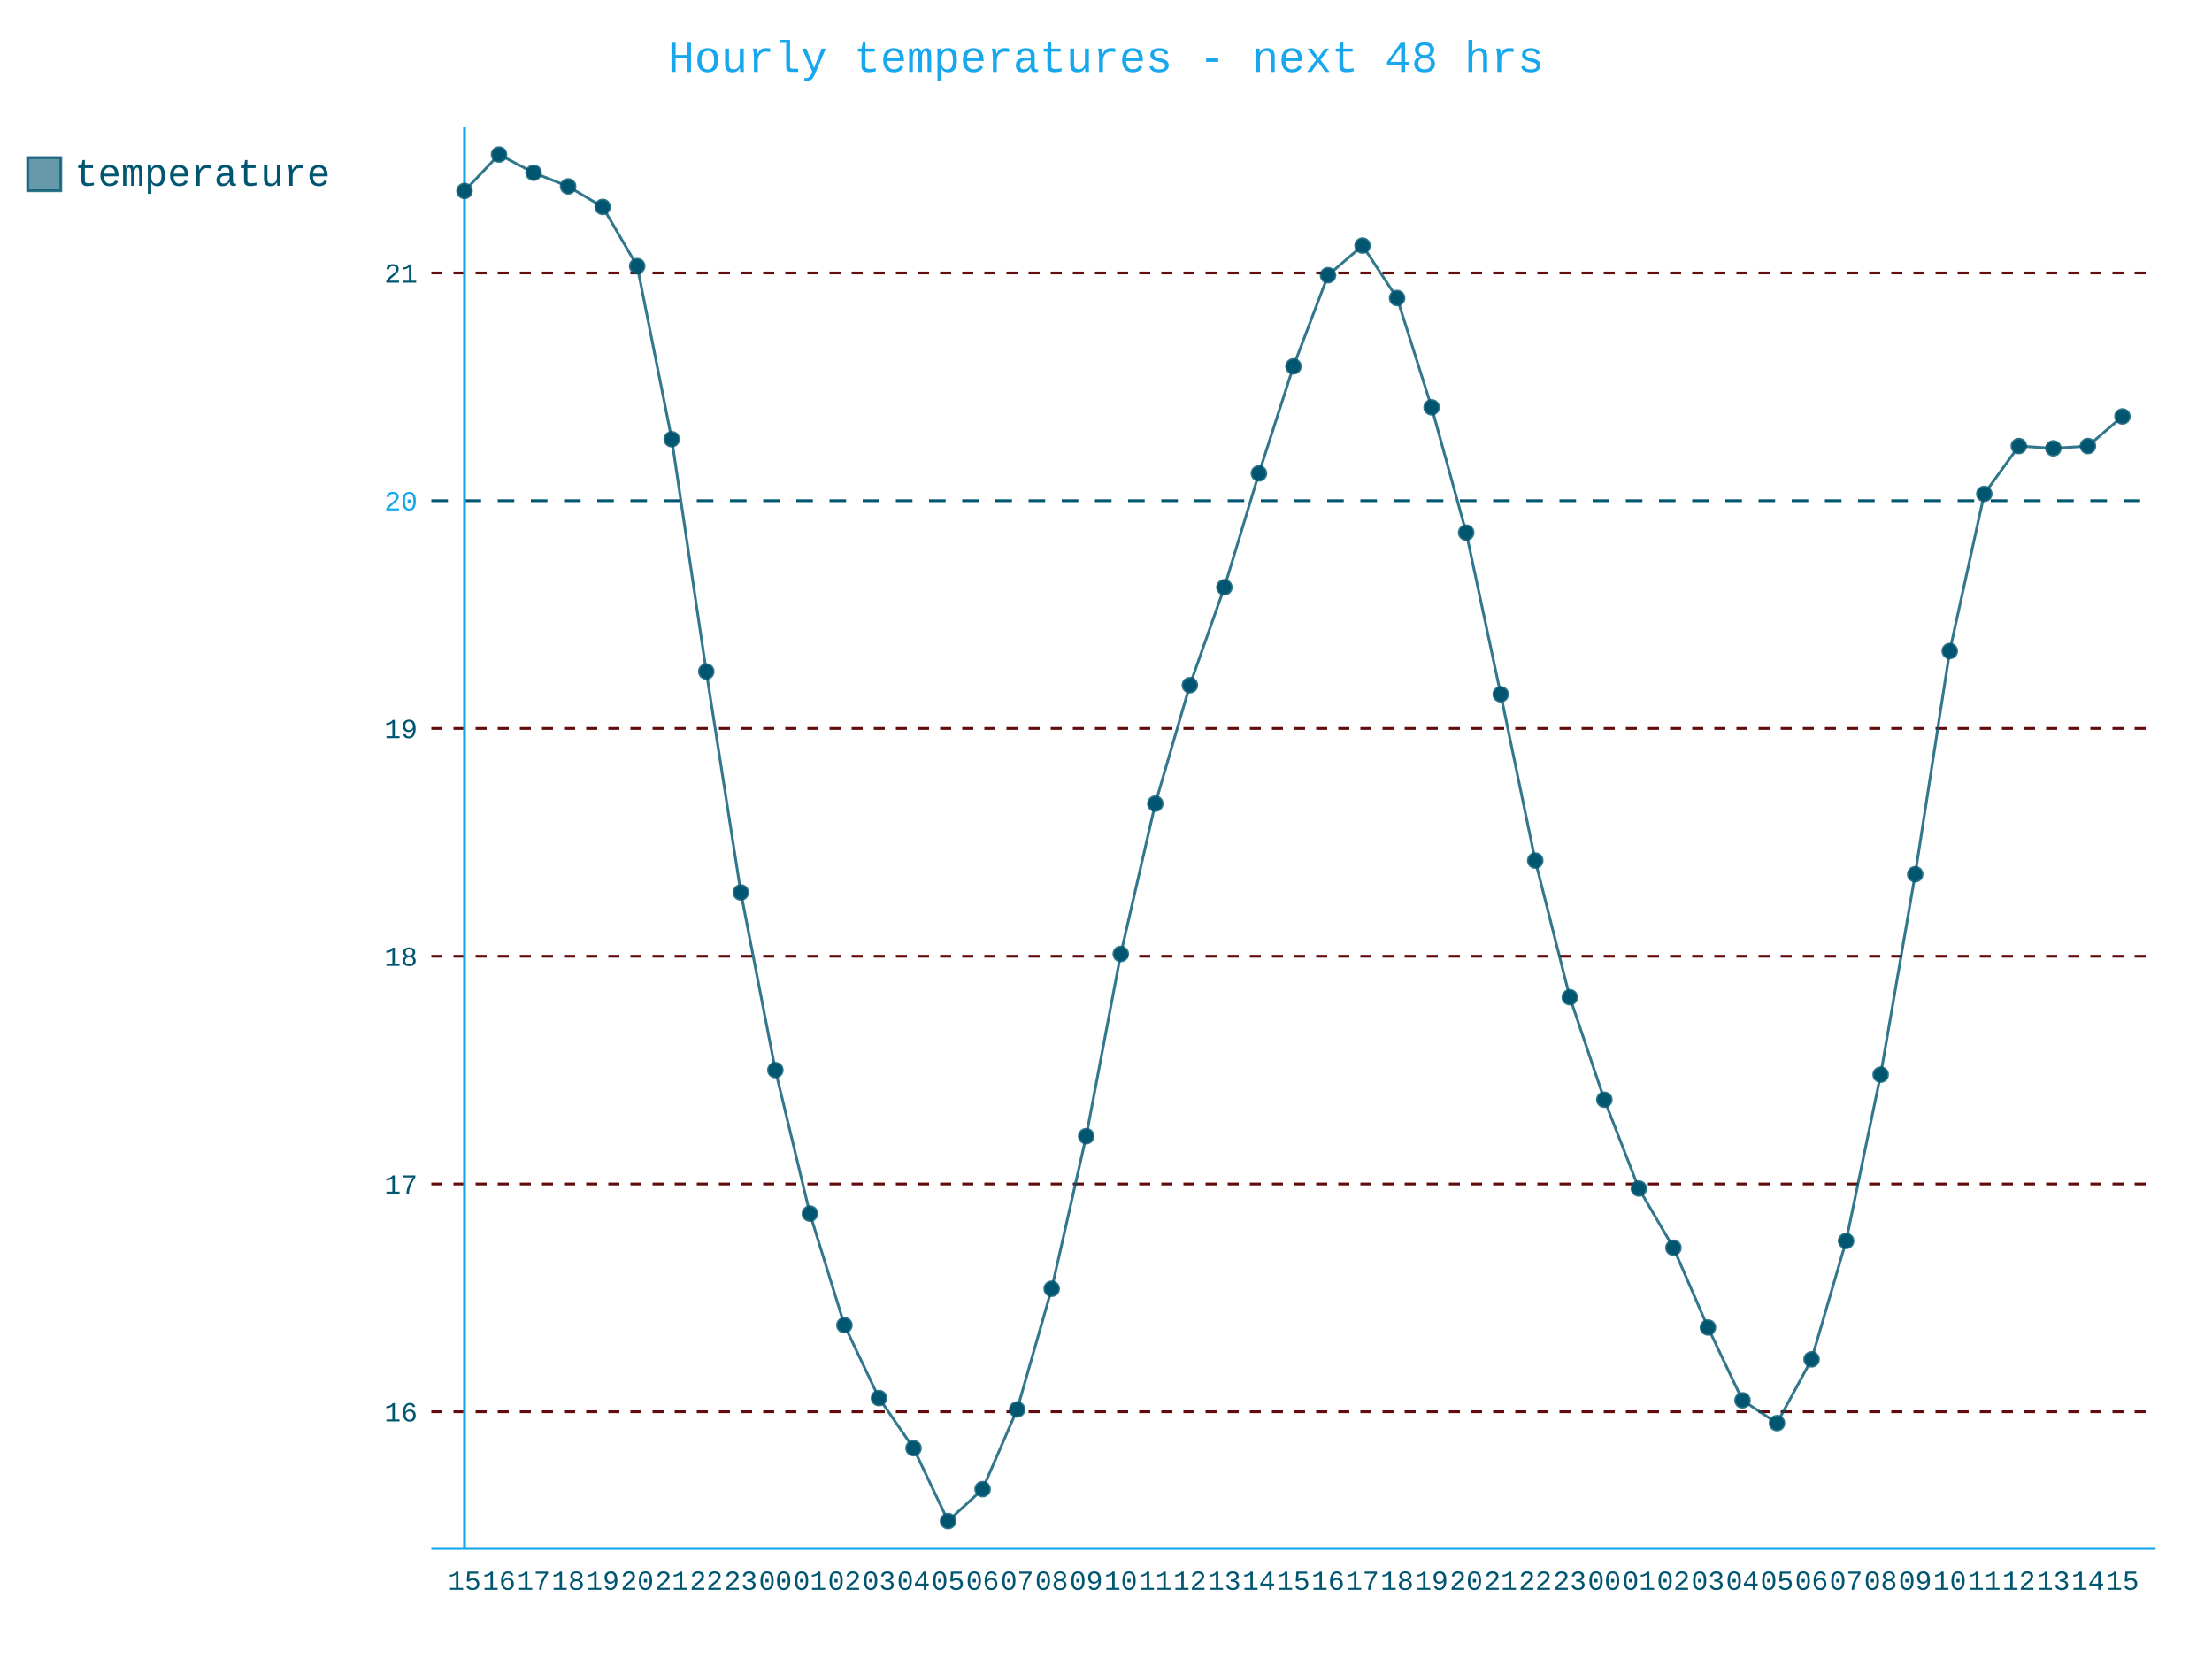
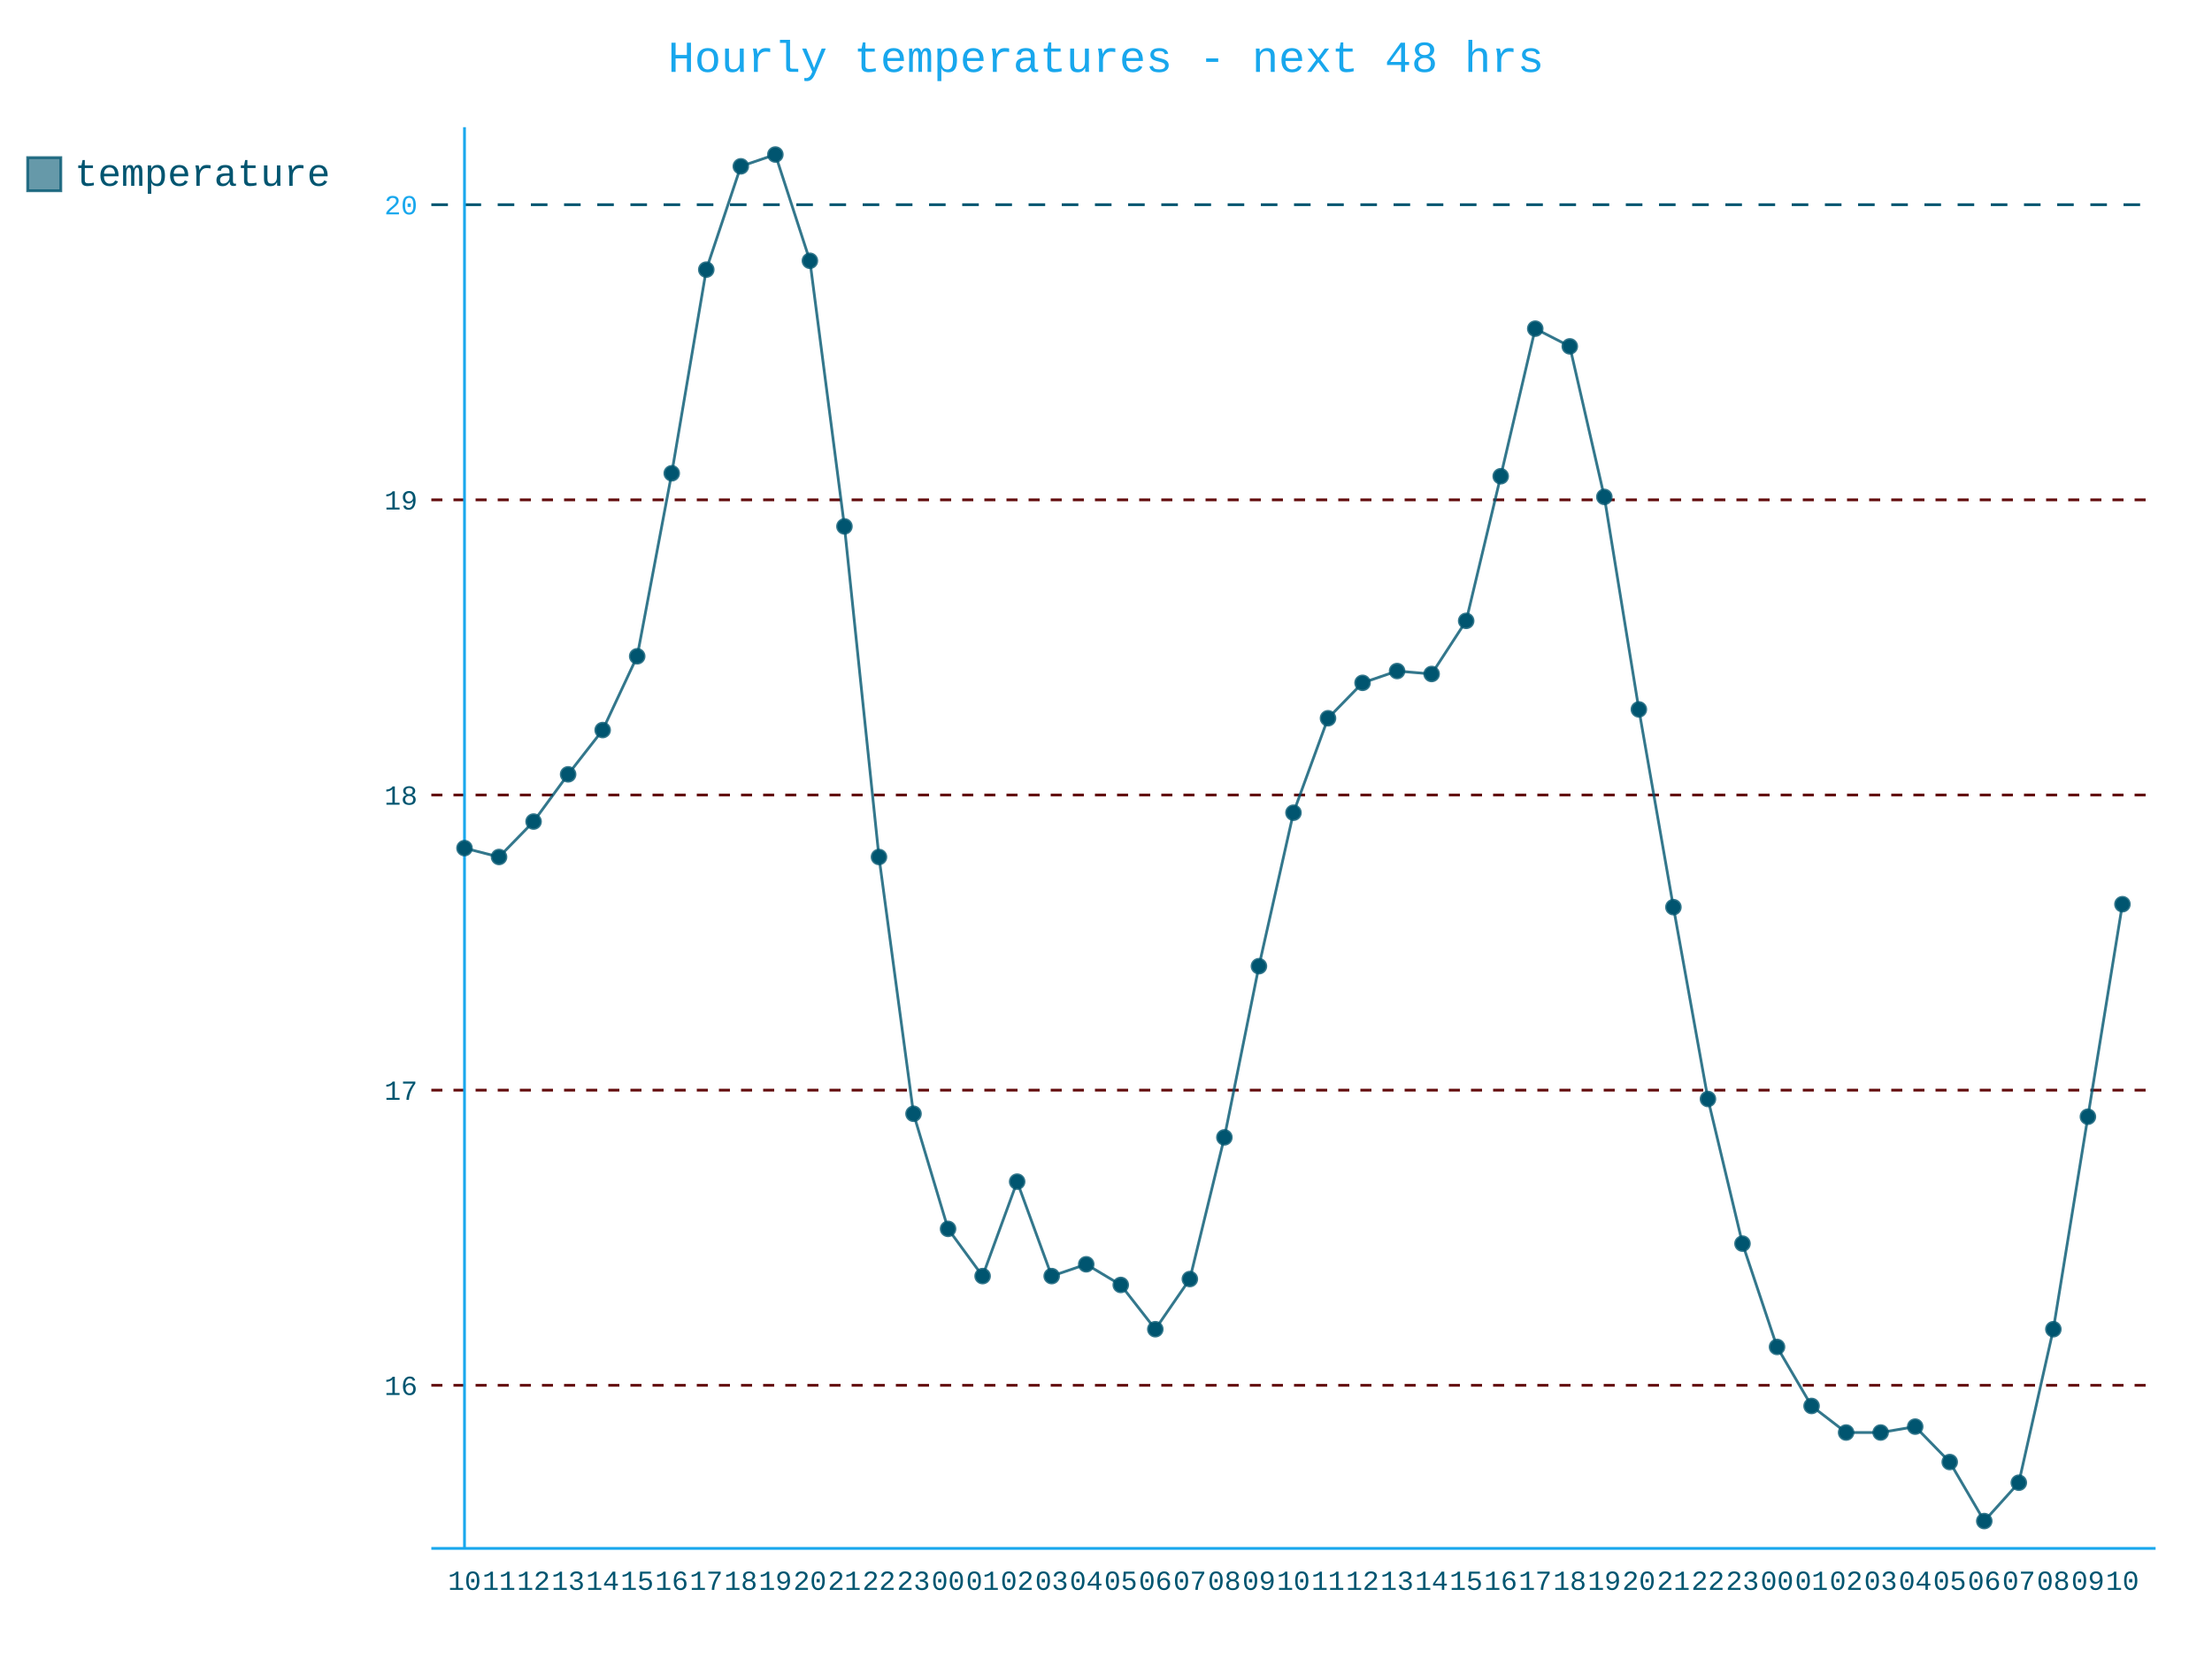
- <svg xmlns="http://www.w3.org/2000/svg" id="chart-0fa35b58-56a4-4a8b-9a59-913e8f5016dd" class="pygal-chart" viewBox="0 0 800 600">
+ <svg xmlns="http://www.w3.org/2000/svg" id="chart-366caee5-f64d-4820-a98e-ed8d285cf331" class="pygal-chart" viewBox="0 0 800 600">
  <defs>
-     <style type="text/css">#chart-0fa35b58-56a4-4a8b-9a59-913e8f5016dd{-webkit-user-select:none;-webkit-font-smoothing:antialiased;font-family:Consolas,"Liberation Mono",Menlo,Courier,monospace}#chart-0fa35b58-56a4-4a8b-9a59-913e8f5016dd .title{font-family:Consolas,"Liberation Mono",Menlo,Courier,monospace;font-size:16px}#chart-0fa35b58-56a4-4a8b-9a59-913e8f5016dd .legends .legend text{font-family:Consolas,"Liberation Mono",Menlo,Courier,monospace;font-size:14px}#chart-0fa35b58-56a4-4a8b-9a59-913e8f5016dd .axis text{font-family:Consolas,"Liberation Mono",Menlo,Courier,monospace;font-size:10px}#chart-0fa35b58-56a4-4a8b-9a59-913e8f5016dd .axis text.major{font-family:Consolas,"Liberation Mono",Menlo,Courier,monospace;font-size:10px}#chart-0fa35b58-56a4-4a8b-9a59-913e8f5016dd .text-overlay text.value{font-family:Consolas,"Liberation Mono",Menlo,Courier,monospace;font-size:16px}#chart-0fa35b58-56a4-4a8b-9a59-913e8f5016dd .text-overlay text.label{font-family:Consolas,"Liberation Mono",Menlo,Courier,monospace;font-size:10px}#chart-0fa35b58-56a4-4a8b-9a59-913e8f5016dd .tooltip{font-family:Consolas,"Liberation Mono",Menlo,Courier,monospace;font-size:14px}#chart-0fa35b58-56a4-4a8b-9a59-913e8f5016dd text.no_data{font-family:Consolas,"Liberation Mono",Menlo,Courier,monospace;font-size:64px}
- #chart-0fa35b58-56a4-4a8b-9a59-913e8f5016dd{background-color:transparent}#chart-0fa35b58-56a4-4a8b-9a59-913e8f5016dd path,#chart-0fa35b58-56a4-4a8b-9a59-913e8f5016dd line,#chart-0fa35b58-56a4-4a8b-9a59-913e8f5016dd rect,#chart-0fa35b58-56a4-4a8b-9a59-913e8f5016dd circle{-webkit-transition:400ms ease-in;-moz-transition:400ms ease-in;transition:400ms ease-in}#chart-0fa35b58-56a4-4a8b-9a59-913e8f5016dd .graph &gt; .background{fill:transparent}#chart-0fa35b58-56a4-4a8b-9a59-913e8f5016dd .plot &gt; .background{fill:transparent}#chart-0fa35b58-56a4-4a8b-9a59-913e8f5016dd .graph{fill:#005570}#chart-0fa35b58-56a4-4a8b-9a59-913e8f5016dd text.no_data{fill:#18a7ed}#chart-0fa35b58-56a4-4a8b-9a59-913e8f5016dd .title{fill:#18a7ed}#chart-0fa35b58-56a4-4a8b-9a59-913e8f5016dd .legends .legend text{fill:#005570}#chart-0fa35b58-56a4-4a8b-9a59-913e8f5016dd .legends .legend:hover text{fill:#18a7ed}#chart-0fa35b58-56a4-4a8b-9a59-913e8f5016dd .axis .line{stroke:#18a7ed}#chart-0fa35b58-56a4-4a8b-9a59-913e8f5016dd .axis .guide.line{stroke:#630C0D}#chart-0fa35b58-56a4-4a8b-9a59-913e8f5016dd .axis .major.line{stroke:#005570}#chart-0fa35b58-56a4-4a8b-9a59-913e8f5016dd .axis text.major{fill:#18a7ed}#chart-0fa35b58-56a4-4a8b-9a59-913e8f5016dd .axis.y .guides:hover .guide.line,#chart-0fa35b58-56a4-4a8b-9a59-913e8f5016dd .line-graph .axis.x .guides:hover .guide.line,#chart-0fa35b58-56a4-4a8b-9a59-913e8f5016dd .stackedline-graph .axis.x .guides:hover .guide.line,#chart-0fa35b58-56a4-4a8b-9a59-913e8f5016dd .xy-graph .axis.x .guides:hover .guide.line{stroke:#18a7ed}#chart-0fa35b58-56a4-4a8b-9a59-913e8f5016dd .axis .guides:hover text{fill:#18a7ed}#chart-0fa35b58-56a4-4a8b-9a59-913e8f5016dd .reactive{fill-opacity:.6;stroke-opacity:.8}#chart-0fa35b58-56a4-4a8b-9a59-913e8f5016dd .ci{stroke:#005570}#chart-0fa35b58-56a4-4a8b-9a59-913e8f5016dd .reactive.active,#chart-0fa35b58-56a4-4a8b-9a59-913e8f5016dd .active .reactive{fill-opacity:.9;stroke-opacity:.9;stroke-width:4}#chart-0fa35b58-56a4-4a8b-9a59-913e8f5016dd .ci .reactive.active{stroke-width:1.5}#chart-0fa35b58-56a4-4a8b-9a59-913e8f5016dd .series text{fill:#18a7ed}#chart-0fa35b58-56a4-4a8b-9a59-913e8f5016dd .tooltip rect{fill:transparent;stroke:#18a7ed;-webkit-transition:opacity 400ms ease-in;-moz-transition:opacity 400ms ease-in;transition:opacity 400ms ease-in}#chart-0fa35b58-56a4-4a8b-9a59-913e8f5016dd .tooltip .label{fill:#005570}#chart-0fa35b58-56a4-4a8b-9a59-913e8f5016dd .tooltip .label{fill:#005570}#chart-0fa35b58-56a4-4a8b-9a59-913e8f5016dd .tooltip .legend{font-size:.8em;fill:#630C0D}#chart-0fa35b58-56a4-4a8b-9a59-913e8f5016dd .tooltip .x_label{font-size:.6em;fill:#18a7ed}#chart-0fa35b58-56a4-4a8b-9a59-913e8f5016dd .tooltip .xlink{font-size:.5em;text-decoration:underline}#chart-0fa35b58-56a4-4a8b-9a59-913e8f5016dd .tooltip .value{font-size:1.5em}#chart-0fa35b58-56a4-4a8b-9a59-913e8f5016dd .bound{font-size:.5em}#chart-0fa35b58-56a4-4a8b-9a59-913e8f5016dd .max-value{font-size:.75em;fill:#630C0D}#chart-0fa35b58-56a4-4a8b-9a59-913e8f5016dd .map-element{fill:transparent;stroke:#630C0D !important}#chart-0fa35b58-56a4-4a8b-9a59-913e8f5016dd .map-element .reactive{fill-opacity:inherit;stroke-opacity:inherit}#chart-0fa35b58-56a4-4a8b-9a59-913e8f5016dd .color-0,#chart-0fa35b58-56a4-4a8b-9a59-913e8f5016dd .color-0 a:visited{stroke:#005570;fill:#005570}#chart-0fa35b58-56a4-4a8b-9a59-913e8f5016dd .text-overlay .color-0 text{fill:black}
- #chart-0fa35b58-56a4-4a8b-9a59-913e8f5016dd text.no_data{text-anchor:middle}#chart-0fa35b58-56a4-4a8b-9a59-913e8f5016dd .guide.line{fill:none}#chart-0fa35b58-56a4-4a8b-9a59-913e8f5016dd .centered{text-anchor:middle}#chart-0fa35b58-56a4-4a8b-9a59-913e8f5016dd .title{text-anchor:middle}#chart-0fa35b58-56a4-4a8b-9a59-913e8f5016dd .legends .legend text{fill-opacity:1}#chart-0fa35b58-56a4-4a8b-9a59-913e8f5016dd .axis.x text{text-anchor:middle}#chart-0fa35b58-56a4-4a8b-9a59-913e8f5016dd .axis.x:not(.web) text[transform]{text-anchor:start}#chart-0fa35b58-56a4-4a8b-9a59-913e8f5016dd .axis.x:not(.web) text[transform].backwards{text-anchor:end}#chart-0fa35b58-56a4-4a8b-9a59-913e8f5016dd .axis.y text{text-anchor:end}#chart-0fa35b58-56a4-4a8b-9a59-913e8f5016dd .axis.y text[transform].backwards{text-anchor:start}#chart-0fa35b58-56a4-4a8b-9a59-913e8f5016dd .axis.y2 text{text-anchor:start}#chart-0fa35b58-56a4-4a8b-9a59-913e8f5016dd .axis.y2 text[transform].backwards{text-anchor:end}#chart-0fa35b58-56a4-4a8b-9a59-913e8f5016dd .axis .guide.line{stroke-dasharray:4,4}#chart-0fa35b58-56a4-4a8b-9a59-913e8f5016dd .axis .major.guide.line{stroke-dasharray:6,6}#chart-0fa35b58-56a4-4a8b-9a59-913e8f5016dd .horizontal .axis.y .guide.line,#chart-0fa35b58-56a4-4a8b-9a59-913e8f5016dd .horizontal .axis.y2 .guide.line,#chart-0fa35b58-56a4-4a8b-9a59-913e8f5016dd .vertical .axis.x .guide.line{opacity:0}#chart-0fa35b58-56a4-4a8b-9a59-913e8f5016dd .horizontal .axis.always_show .guide.line,#chart-0fa35b58-56a4-4a8b-9a59-913e8f5016dd .vertical .axis.always_show .guide.line{opacity:1 !important}#chart-0fa35b58-56a4-4a8b-9a59-913e8f5016dd .axis.y .guides:hover .guide.line,#chart-0fa35b58-56a4-4a8b-9a59-913e8f5016dd .axis.y2 .guides:hover .guide.line,#chart-0fa35b58-56a4-4a8b-9a59-913e8f5016dd .axis.x .guides:hover .guide.line{opacity:1}#chart-0fa35b58-56a4-4a8b-9a59-913e8f5016dd .axis .guides:hover text{opacity:1}#chart-0fa35b58-56a4-4a8b-9a59-913e8f5016dd .nofill{fill:none}#chart-0fa35b58-56a4-4a8b-9a59-913e8f5016dd .subtle-fill{fill-opacity:.2}#chart-0fa35b58-56a4-4a8b-9a59-913e8f5016dd .dot{stroke-width:1px;fill-opacity:1}#chart-0fa35b58-56a4-4a8b-9a59-913e8f5016dd .dot.active{stroke-width:5px}#chart-0fa35b58-56a4-4a8b-9a59-913e8f5016dd .dot.negative{fill:transparent}#chart-0fa35b58-56a4-4a8b-9a59-913e8f5016dd text,#chart-0fa35b58-56a4-4a8b-9a59-913e8f5016dd tspan{stroke:none !important}#chart-0fa35b58-56a4-4a8b-9a59-913e8f5016dd .series text.active{opacity:1}#chart-0fa35b58-56a4-4a8b-9a59-913e8f5016dd .tooltip rect{fill-opacity:.95;stroke-width:.5}#chart-0fa35b58-56a4-4a8b-9a59-913e8f5016dd .tooltip text{fill-opacity:1}#chart-0fa35b58-56a4-4a8b-9a59-913e8f5016dd .showable{visibility:hidden}#chart-0fa35b58-56a4-4a8b-9a59-913e8f5016dd .showable.shown{visibility:visible}#chart-0fa35b58-56a4-4a8b-9a59-913e8f5016dd .gauge-background{fill:rgba(229,229,229,1);stroke:none}#chart-0fa35b58-56a4-4a8b-9a59-913e8f5016dd .bg-lines{stroke:transparent;stroke-width:2px}</style>
+     <style type="text/css">#chart-366caee5-f64d-4820-a98e-ed8d285cf331{-webkit-user-select:none;-webkit-font-smoothing:antialiased;font-family:Consolas,"Liberation Mono",Menlo,Courier,monospace}#chart-366caee5-f64d-4820-a98e-ed8d285cf331 .title{font-family:Consolas,"Liberation Mono",Menlo,Courier,monospace;font-size:16px}#chart-366caee5-f64d-4820-a98e-ed8d285cf331 .legends .legend text{font-family:Consolas,"Liberation Mono",Menlo,Courier,monospace;font-size:14px}#chart-366caee5-f64d-4820-a98e-ed8d285cf331 .axis text{font-family:Consolas,"Liberation Mono",Menlo,Courier,monospace;font-size:10px}#chart-366caee5-f64d-4820-a98e-ed8d285cf331 .axis text.major{font-family:Consolas,"Liberation Mono",Menlo,Courier,monospace;font-size:10px}#chart-366caee5-f64d-4820-a98e-ed8d285cf331 .text-overlay text.value{font-family:Consolas,"Liberation Mono",Menlo,Courier,monospace;font-size:16px}#chart-366caee5-f64d-4820-a98e-ed8d285cf331 .text-overlay text.label{font-family:Consolas,"Liberation Mono",Menlo,Courier,monospace;font-size:10px}#chart-366caee5-f64d-4820-a98e-ed8d285cf331 .tooltip{font-family:Consolas,"Liberation Mono",Menlo,Courier,monospace;font-size:14px}#chart-366caee5-f64d-4820-a98e-ed8d285cf331 text.no_data{font-family:Consolas,"Liberation Mono",Menlo,Courier,monospace;font-size:64px}
+ #chart-366caee5-f64d-4820-a98e-ed8d285cf331{background-color:transparent}#chart-366caee5-f64d-4820-a98e-ed8d285cf331 path,#chart-366caee5-f64d-4820-a98e-ed8d285cf331 line,#chart-366caee5-f64d-4820-a98e-ed8d285cf331 rect,#chart-366caee5-f64d-4820-a98e-ed8d285cf331 circle{-webkit-transition:400ms ease-in;-moz-transition:400ms ease-in;transition:400ms ease-in}#chart-366caee5-f64d-4820-a98e-ed8d285cf331 .graph &gt; .background{fill:transparent}#chart-366caee5-f64d-4820-a98e-ed8d285cf331 .plot &gt; .background{fill:transparent}#chart-366caee5-f64d-4820-a98e-ed8d285cf331 .graph{fill:#005570}#chart-366caee5-f64d-4820-a98e-ed8d285cf331 text.no_data{fill:#18a7ed}#chart-366caee5-f64d-4820-a98e-ed8d285cf331 .title{fill:#18a7ed}#chart-366caee5-f64d-4820-a98e-ed8d285cf331 .legends .legend text{fill:#005570}#chart-366caee5-f64d-4820-a98e-ed8d285cf331 .legends .legend:hover text{fill:#18a7ed}#chart-366caee5-f64d-4820-a98e-ed8d285cf331 .axis .line{stroke:#18a7ed}#chart-366caee5-f64d-4820-a98e-ed8d285cf331 .axis .guide.line{stroke:#630C0D}#chart-366caee5-f64d-4820-a98e-ed8d285cf331 .axis .major.line{stroke:#005570}#chart-366caee5-f64d-4820-a98e-ed8d285cf331 .axis text.major{fill:#18a7ed}#chart-366caee5-f64d-4820-a98e-ed8d285cf331 .axis.y .guides:hover .guide.line,#chart-366caee5-f64d-4820-a98e-ed8d285cf331 .line-graph .axis.x .guides:hover .guide.line,#chart-366caee5-f64d-4820-a98e-ed8d285cf331 .stackedline-graph .axis.x .guides:hover .guide.line,#chart-366caee5-f64d-4820-a98e-ed8d285cf331 .xy-graph .axis.x .guides:hover .guide.line{stroke:#18a7ed}#chart-366caee5-f64d-4820-a98e-ed8d285cf331 .axis .guides:hover text{fill:#18a7ed}#chart-366caee5-f64d-4820-a98e-ed8d285cf331 .reactive{fill-opacity:.6;stroke-opacity:.8}#chart-366caee5-f64d-4820-a98e-ed8d285cf331 .ci{stroke:#005570}#chart-366caee5-f64d-4820-a98e-ed8d285cf331 .reactive.active,#chart-366caee5-f64d-4820-a98e-ed8d285cf331 .active .reactive{fill-opacity:.9;stroke-opacity:.9;stroke-width:4}#chart-366caee5-f64d-4820-a98e-ed8d285cf331 .ci .reactive.active{stroke-width:1.5}#chart-366caee5-f64d-4820-a98e-ed8d285cf331 .series text{fill:#18a7ed}#chart-366caee5-f64d-4820-a98e-ed8d285cf331 .tooltip rect{fill:transparent;stroke:#18a7ed;-webkit-transition:opacity 400ms ease-in;-moz-transition:opacity 400ms ease-in;transition:opacity 400ms ease-in}#chart-366caee5-f64d-4820-a98e-ed8d285cf331 .tooltip .label{fill:#005570}#chart-366caee5-f64d-4820-a98e-ed8d285cf331 .tooltip .label{fill:#005570}#chart-366caee5-f64d-4820-a98e-ed8d285cf331 .tooltip .legend{font-size:.8em;fill:#630C0D}#chart-366caee5-f64d-4820-a98e-ed8d285cf331 .tooltip .x_label{font-size:.6em;fill:#18a7ed}#chart-366caee5-f64d-4820-a98e-ed8d285cf331 .tooltip .xlink{font-size:.5em;text-decoration:underline}#chart-366caee5-f64d-4820-a98e-ed8d285cf331 .tooltip .value{font-size:1.5em}#chart-366caee5-f64d-4820-a98e-ed8d285cf331 .bound{font-size:.5em}#chart-366caee5-f64d-4820-a98e-ed8d285cf331 .max-value{font-size:.75em;fill:#630C0D}#chart-366caee5-f64d-4820-a98e-ed8d285cf331 .map-element{fill:transparent;stroke:#630C0D !important}#chart-366caee5-f64d-4820-a98e-ed8d285cf331 .map-element .reactive{fill-opacity:inherit;stroke-opacity:inherit}#chart-366caee5-f64d-4820-a98e-ed8d285cf331 .color-0,#chart-366caee5-f64d-4820-a98e-ed8d285cf331 .color-0 a:visited{stroke:#005570;fill:#005570}#chart-366caee5-f64d-4820-a98e-ed8d285cf331 .text-overlay .color-0 text{fill:black}
+ #chart-366caee5-f64d-4820-a98e-ed8d285cf331 text.no_data{text-anchor:middle}#chart-366caee5-f64d-4820-a98e-ed8d285cf331 .guide.line{fill:none}#chart-366caee5-f64d-4820-a98e-ed8d285cf331 .centered{text-anchor:middle}#chart-366caee5-f64d-4820-a98e-ed8d285cf331 .title{text-anchor:middle}#chart-366caee5-f64d-4820-a98e-ed8d285cf331 .legends .legend text{fill-opacity:1}#chart-366caee5-f64d-4820-a98e-ed8d285cf331 .axis.x text{text-anchor:middle}#chart-366caee5-f64d-4820-a98e-ed8d285cf331 .axis.x:not(.web) text[transform]{text-anchor:start}#chart-366caee5-f64d-4820-a98e-ed8d285cf331 .axis.x:not(.web) text[transform].backwards{text-anchor:end}#chart-366caee5-f64d-4820-a98e-ed8d285cf331 .axis.y text{text-anchor:end}#chart-366caee5-f64d-4820-a98e-ed8d285cf331 .axis.y text[transform].backwards{text-anchor:start}#chart-366caee5-f64d-4820-a98e-ed8d285cf331 .axis.y2 text{text-anchor:start}#chart-366caee5-f64d-4820-a98e-ed8d285cf331 .axis.y2 text[transform].backwards{text-anchor:end}#chart-366caee5-f64d-4820-a98e-ed8d285cf331 .axis .guide.line{stroke-dasharray:4,4}#chart-366caee5-f64d-4820-a98e-ed8d285cf331 .axis .major.guide.line{stroke-dasharray:6,6}#chart-366caee5-f64d-4820-a98e-ed8d285cf331 .horizontal .axis.y .guide.line,#chart-366caee5-f64d-4820-a98e-ed8d285cf331 .horizontal .axis.y2 .guide.line,#chart-366caee5-f64d-4820-a98e-ed8d285cf331 .vertical .axis.x .guide.line{opacity:0}#chart-366caee5-f64d-4820-a98e-ed8d285cf331 .horizontal .axis.always_show .guide.line,#chart-366caee5-f64d-4820-a98e-ed8d285cf331 .vertical .axis.always_show .guide.line{opacity:1 !important}#chart-366caee5-f64d-4820-a98e-ed8d285cf331 .axis.y .guides:hover .guide.line,#chart-366caee5-f64d-4820-a98e-ed8d285cf331 .axis.y2 .guides:hover .guide.line,#chart-366caee5-f64d-4820-a98e-ed8d285cf331 .axis.x .guides:hover .guide.line{opacity:1}#chart-366caee5-f64d-4820-a98e-ed8d285cf331 .axis .guides:hover text{opacity:1}#chart-366caee5-f64d-4820-a98e-ed8d285cf331 .nofill{fill:none}#chart-366caee5-f64d-4820-a98e-ed8d285cf331 .subtle-fill{fill-opacity:.2}#chart-366caee5-f64d-4820-a98e-ed8d285cf331 .dot{stroke-width:1px;fill-opacity:1}#chart-366caee5-f64d-4820-a98e-ed8d285cf331 .dot.active{stroke-width:5px}#chart-366caee5-f64d-4820-a98e-ed8d285cf331 .dot.negative{fill:transparent}#chart-366caee5-f64d-4820-a98e-ed8d285cf331 text,#chart-366caee5-f64d-4820-a98e-ed8d285cf331 tspan{stroke:none !important}#chart-366caee5-f64d-4820-a98e-ed8d285cf331 .series text.active{opacity:1}#chart-366caee5-f64d-4820-a98e-ed8d285cf331 .tooltip rect{fill-opacity:.95;stroke-width:.5}#chart-366caee5-f64d-4820-a98e-ed8d285cf331 .tooltip text{fill-opacity:1}#chart-366caee5-f64d-4820-a98e-ed8d285cf331 .showable{visibility:hidden}#chart-366caee5-f64d-4820-a98e-ed8d285cf331 .showable.shown{visibility:visible}#chart-366caee5-f64d-4820-a98e-ed8d285cf331 .gauge-background{fill:rgba(229,229,229,1);stroke:none}#chart-366caee5-f64d-4820-a98e-ed8d285cf331 .bg-lines{stroke:transparent;stroke-width:2px}</style>
  </defs>
  <g class="graph line-graph vertical">
    <rect class="background" height="600" width="800" x="0" y="0" />
    <g class="plot" transform="translate(156, 46)">
      <rect class="background" height="514" width="623.6" x="0" y="0" />
      <g class="axis y always_show">
        <path class="line" d="M0 514 h623.6" />
        <g class="guides">
-           <path class="guide line" d="M0 464.577 h623.6" />
-           <text class="" x="-5" y="468.077">16</text>
-         </g>
-         <g class="guides">
-           <path class="guide line" d="M0 382.205 h623.6" />
-           <text class="" x="-5" y="385.705">17</text>
-         </g>
-         <g class="guides">
-           <path class="guide line" d="M0 299.833 h623.6" />
-           <text class="" x="-5" y="303.333">18</text>
-         </g>
-         <g class="guides">
-           <path class="guide line" d="M0 217.462 h623.6" />
-           <text class="" x="-5" y="220.962">19</text>
-         </g>
-         <g class="guides">
-           <path class="major guide line" d="M0 135.09 h623.6" />
-           <text class="major" x="-5" y="138.59">20</text>
-         </g>
-         <g class="guides">
-           <path class="guide line" d="M0 52.718 h623.6" />
-           <text class="" x="-5" y="56.218">21</text>
+           <path class="guide line" d="M0 455.013 h623.6" />
+           <text class="" x="-5" y="458.513">16</text>
+         </g>
+         <g class="guides">
+           <path class="guide line" d="M0 348.267 h623.6" />
+           <text class="" x="-5" y="351.767">17</text>
+         </g>
+         <g class="guides">
+           <path class="guide line" d="M0 241.522 h623.6" />
+           <text class="" x="-5" y="245.022">18</text>
+         </g>
+         <g class="guides">
+           <path class="guide line" d="M0 134.777 h623.6" />
+           <text class="" x="-5" y="138.277">19</text>
+         </g>
+         <g class="guides">
+           <path class="major guide line" d="M0 28.031 h623.6" />
+           <text class="major" x="-5" y="31.531">20</text>
        </g>
      </g>
      <g class="axis x">
        <g class="guides">
          <path class="line" d="M11.992 0 v514" />
-           <text class="" x="11.992" y="529.0">15</text>
+           <text class="" x="11.992" y="529.0">10</text>
        </g>
        <g class="guides">
          <path class="guide line" d="M24.484 0 v514" />
-           <text class="" x="24.484" y="529.0">16</text>
+           <text class="" x="24.484" y="529.0">11</text>
        </g>
        <g class="guides">
          <path class="guide line" d="M36.976 0 v514" />
-           <text class="" x="36.976" y="529.0">17</text>
+           <text class="" x="36.976" y="529.0">12</text>
        </g>
        <g class="guides">
          <path class="guide line" d="M49.468 0 v514" />
-           <text class="" x="49.468" y="529.0">18</text>
+           <text class="" x="49.468" y="529.0">13</text>
        </g>
        <g class="guides">
          <path class="guide line" d="M61.96 0 v514" />
-           <text class="" x="61.96" y="529.0">19</text>
+           <text class="" x="61.96" y="529.0">14</text>
        </g>
        <g class="guides">
          <path class="guide line" d="M74.452 0 v514" />
-           <text class="" x="74.452" y="529.0">20</text>
+           <text class="" x="74.452" y="529.0">15</text>
        </g>
        <g class="guides">
          <path class="guide line" d="M86.944 0 v514" />
-           <text class="" x="86.944" y="529.0">21</text>
+           <text class="" x="86.944" y="529.0">16</text>
        </g>
        <g class="guides">
          <path class="guide line" d="M99.436 0 v514" />
-           <text class="" x="99.436" y="529.0">22</text>
+           <text class="" x="99.436" y="529.0">17</text>
        </g>
        <g class="guides">
          <path class="guide line" d="M111.928 0 v514" />
-           <text class="" x="111.928" y="529.0">23</text>
+           <text class="" x="111.928" y="529.0">18</text>
        </g>
        <g class="guides">
          <path class="guide line" d="M124.42 0 v514" />
-           <text class="" x="124.42" y="529.0">00</text>
+           <text class="" x="124.42" y="529.0">19</text>
        </g>
        <g class="guides">
          <path class="guide line" d="M136.912 0 v514" />
-           <text class="" x="136.912" y="529.0">01</text>
+           <text class="" x="136.912" y="529.0">20</text>
        </g>
        <g class="guides">
          <path class="guide line" d="M149.404 0 v514" />
-           <text class="" x="149.404" y="529.0">02</text>
+           <text class="" x="149.404" y="529.0">21</text>
        </g>
        <g class="guides">
          <path class="guide line" d="M161.896 0 v514" />
-           <text class="" x="161.896" y="529.0">03</text>
+           <text class="" x="161.896" y="529.0">22</text>
        </g>
        <g class="guides">
          <path class="guide line" d="M174.388 0 v514" />
-           <text class="" x="174.388" y="529.0">04</text>
+           <text class="" x="174.388" y="529.0">23</text>
        </g>
        <g class="guides">
          <path class="guide line" d="M186.88 0 v514" />
-           <text class="" x="186.88" y="529.0">05</text>
+           <text class="" x="186.88" y="529.0">00</text>
        </g>
        <g class="guides">
          <path class="guide line" d="M199.372 0 v514" />
-           <text class="" x="199.372" y="529.0">06</text>
+           <text class="" x="199.372" y="529.0">01</text>
        </g>
        <g class="guides">
          <path class="guide line" d="M211.864 0 v514" />
-           <text class="" x="211.864" y="529.0">07</text>
+           <text class="" x="211.864" y="529.0">02</text>
        </g>
        <g class="guides">
          <path class="guide line" d="M224.356 0 v514" />
-           <text class="" x="224.356" y="529.0">08</text>
+           <text class="" x="224.356" y="529.0">03</text>
        </g>
        <g class="guides">
          <path class="guide line" d="M236.848 0 v514" />
-           <text class="" x="236.848" y="529.0">09</text>
+           <text class="" x="236.848" y="529.0">04</text>
        </g>
        <g class="guides">
          <path class="guide line" d="M249.34 0 v514" />
-           <text class="" x="249.34" y="529.0">10</text>
+           <text class="" x="249.34" y="529.0">05</text>
        </g>
        <g class="guides">
          <path class="guide line" d="M261.832 0 v514" />
-           <text class="" x="261.832" y="529.0">11</text>
+           <text class="" x="261.832" y="529.0">06</text>
        </g>
        <g class="guides">
          <path class="guide line" d="M274.324 0 v514" />
-           <text class="" x="274.324" y="529.0">12</text>
+           <text class="" x="274.324" y="529.0">07</text>
        </g>
        <g class="guides">
          <path class="guide line" d="M286.816 0 v514" />
-           <text class="" x="286.816" y="529.0">13</text>
+           <text class="" x="286.816" y="529.0">08</text>
        </g>
        <g class="guides">
          <path class="guide line" d="M299.308 0 v514" />
-           <text class="" x="299.308" y="529.0">14</text>
+           <text class="" x="299.308" y="529.0">09</text>
        </g>
        <g class="guides">
          <path class="guide line" d="M311.8 0 v514" />
-           <text class="" x="311.8" y="529.0">15</text>
+           <text class="" x="311.8" y="529.0">10</text>
        </g>
        <g class="guides">
          <path class="guide line" d="M324.292 0 v514" />
-           <text class="" x="324.292" y="529.0">16</text>
+           <text class="" x="324.292" y="529.0">11</text>
        </g>
        <g class="guides">
          <path class="guide line" d="M336.784 0 v514" />
-           <text class="" x="336.784" y="529.0">17</text>
+           <text class="" x="336.784" y="529.0">12</text>
        </g>
        <g class="guides">
          <path class="guide line" d="M349.276 0 v514" />
-           <text class="" x="349.276" y="529.0">18</text>
+           <text class="" x="349.276" y="529.0">13</text>
        </g>
        <g class="guides">
          <path class="guide line" d="M361.768 0 v514" />
-           <text class="" x="361.768" y="529.0">19</text>
+           <text class="" x="361.768" y="529.0">14</text>
        </g>
        <g class="guides">
          <path class="guide line" d="M374.26 0 v514" />
-           <text class="" x="374.26" y="529.0">20</text>
+           <text class="" x="374.26" y="529.0">15</text>
        </g>
        <g class="guides">
          <path class="guide line" d="M386.752 0 v514" />
-           <text class="" x="386.752" y="529.0">21</text>
+           <text class="" x="386.752" y="529.0">16</text>
        </g>
        <g class="guides">
          <path class="guide line" d="M399.244 0 v514" />
-           <text class="" x="399.244" y="529.0">22</text>
+           <text class="" x="399.244" y="529.0">17</text>
        </g>
        <g class="guides">
          <path class="guide line" d="M411.736 0 v514" />
-           <text class="" x="411.736" y="529.0">23</text>
+           <text class="" x="411.736" y="529.0">18</text>
        </g>
        <g class="guides">
          <path class="guide line" d="M424.228 0 v514" />
-           <text class="" x="424.228" y="529.0">00</text>
+           <text class="" x="424.228" y="529.0">19</text>
        </g>
        <g class="guides">
          <path class="guide line" d="M436.72 0 v514" />
-           <text class="" x="436.72" y="529.0">01</text>
+           <text class="" x="436.72" y="529.0">20</text>
        </g>
        <g class="guides">
          <path class="guide line" d="M449.212 0 v514" />
-           <text class="" x="449.212" y="529.0">02</text>
+           <text class="" x="449.212" y="529.0">21</text>
        </g>
        <g class="guides">
          <path class="guide line" d="M461.704 0 v514" />
-           <text class="" x="461.704" y="529.0">03</text>
+           <text class="" x="461.704" y="529.0">22</text>
        </g>
        <g class="guides">
          <path class="guide line" d="M474.196 0 v514" />
-           <text class="" x="474.196" y="529.0">04</text>
+           <text class="" x="474.196" y="529.0">23</text>
        </g>
        <g class="guides">
          <path class="guide line" d="M486.688 0 v514" />
-           <text class="" x="486.688" y="529.0">05</text>
+           <text class="" x="486.688" y="529.0">00</text>
        </g>
        <g class="guides">
          <path class="guide line" d="M499.18 0 v514" />
-           <text class="" x="499.18" y="529.0">06</text>
+           <text class="" x="499.18" y="529.0">01</text>
        </g>
        <g class="guides">
          <path class="guide line" d="M511.672 0 v514" />
-           <text class="" x="511.672" y="529.0">07</text>
+           <text class="" x="511.672" y="529.0">02</text>
        </g>
        <g class="guides">
          <path class="guide line" d="M524.164 0 v514" />
-           <text class="" x="524.164" y="529.0">08</text>
+           <text class="" x="524.164" y="529.0">03</text>
        </g>
        <g class="guides">
          <path class="guide line" d="M536.656 0 v514" />
-           <text class="" x="536.656" y="529.0">09</text>
+           <text class="" x="536.656" y="529.0">04</text>
        </g>
        <g class="guides">
          <path class="guide line" d="M549.148 0 v514" />
-           <text class="" x="549.148" y="529.0">10</text>
+           <text class="" x="549.148" y="529.0">05</text>
        </g>
        <g class="guides">
          <path class="guide line" d="M561.64 0 v514" />
-           <text class="" x="561.64" y="529.0">11</text>
+           <text class="" x="561.64" y="529.0">06</text>
        </g>
        <g class="guides">
          <path class="guide line" d="M574.132 0 v514" />
-           <text class="" x="574.132" y="529.0">12</text>
+           <text class="" x="574.132" y="529.0">07</text>
        </g>
        <g class="guides">
          <path class="guide line" d="M586.624 0 v514" />
-           <text class="" x="586.624" y="529.0">13</text>
+           <text class="" x="586.624" y="529.0">08</text>
        </g>
        <g class="guides">
          <path class="guide line" d="M599.116 0 v514" />
-           <text class="" x="599.116" y="529.0">14</text>
+           <text class="" x="599.116" y="529.0">09</text>
        </g>
        <g class="guides">
          <path class="guide line" d="M611.608 0 v514" />
-           <text class="" x="611.608" y="529.0">15</text>
+           <text class="" x="611.608" y="529.0">10</text>
        </g>
      </g>
      <g class="series serie-0 color-0">
-         <path class="line reactive nofill" d="M11.992 23.064 L24.484 9.885 36.976 16.474 49.468 21.417 61.96 28.83 74.452 50.247 86.944 112.849 99.436 196.869 111.928 276.769 124.42 341.019 136.912 392.913 149.404 433.276 161.896 459.635 174.388 477.756 186.88 504.115 199.372 492.583 211.864 463.753 224.356 420.096 236.848 364.907 249.34 299.01 261.832 244.644 274.324 201.811 286.816 166.391 299.308 125.205 311.8 86.49 324.292 53.542 336.784 42.833 349.276 61.779 361.768 101.317 374.26 146.622 386.752 205.106 399.244 265.237 411.736 314.66 424.228 351.728 436.72 383.853 449.212 405.269 461.704 434.099 474.196 460.458 486.688 468.696 499.18 445.631 511.672 402.798 524.164 342.667 536.656 270.179 549.148 189.455 561.64 132.619 574.132 115.321 586.624 116.144 599.116 115.321 611.608 104.612" />
+         <path class="line reactive nofill" d="M11.992 260.736 L24.484 263.938 36.976 251.129 49.468 234.05 61.96 218.038 74.452 191.352 86.944 125.17 99.436 51.515 111.928 14.154 124.42 9.885 136.912 48.313 149.404 144.384 161.896 263.938 174.388 356.807 186.88 398.438 199.372 415.517 211.864 381.358 224.356 415.517 236.848 411.247 249.34 418.719 261.832 434.731 274.324 416.584 286.816 365.346 299.308 303.434 311.8 247.927 324.292 213.768 336.784 200.959 349.276 196.689 361.768 197.756 374.26 178.542 386.752 126.237 399.244 72.864 411.736 79.269 424.228 133.709 436.72 210.566 449.212 282.085 461.704 351.47 474.196 403.775 486.688 441.136 499.18 462.485 511.672 472.092 524.164 472.092 536.656 469.957 549.148 482.766 561.64 504.115 574.132 490.238 586.624 434.731 599.116 357.874 611.608 281.018" />
      </g>
    </g>
    <g class="titles">
      <text class="title plot_title" x="400.0" y="26">Hourly temperatures - next 48 hrs</text>
    </g>
    <g class="plot overlay" transform="translate(156, 46)">
      <g class="series serie-0 color-0">
        <g class="dots">
-           <circle class="dot reactive tooltip-trigger" cx="11.992" cy="23.064" r="2.5" />
-         </g>
-         <g class="dots">
-           <circle class="dot reactive tooltip-trigger" cx="24.484" cy="9.885" r="2.5" />
-         </g>
-         <g class="dots">
-           <circle class="dot reactive tooltip-trigger" cx="36.976" cy="16.474" r="2.5" />
-         </g>
-         <g class="dots">
-           <circle class="dot reactive tooltip-trigger" cx="49.468" cy="21.417" r="2.5" />
-         </g>
-         <g class="dots">
-           <circle class="dot reactive tooltip-trigger" cx="61.96" cy="28.83" r="2.5" />
-         </g>
-         <g class="dots">
-           <circle class="dot reactive tooltip-trigger" cx="74.452" cy="50.247" r="2.5" />
-         </g>
-         <g class="dots">
-           <circle class="dot reactive tooltip-trigger" cx="86.944" cy="112.849" r="2.5" />
-         </g>
-         <g class="dots">
-           <circle class="dot reactive tooltip-trigger" cx="99.436" cy="196.869" r="2.5" />
-         </g>
-         <g class="dots">
-           <circle class="dot reactive tooltip-trigger" cx="111.928" cy="276.769" r="2.5" />
-         </g>
-         <g class="dots">
-           <circle class="dot reactive tooltip-trigger" cx="124.42" cy="341.019" r="2.5" />
-         </g>
-         <g class="dots">
-           <circle class="dot reactive tooltip-trigger" cx="136.912" cy="392.913" r="2.5" />
-         </g>
-         <g class="dots">
-           <circle class="dot reactive tooltip-trigger" cx="149.404" cy="433.276" r="2.5" />
-         </g>
-         <g class="dots">
-           <circle class="dot reactive tooltip-trigger" cx="161.896" cy="459.635" r="2.5" />
-         </g>
-         <g class="dots">
-           <circle class="dot reactive tooltip-trigger" cx="174.388" cy="477.756" r="2.5" />
-         </g>
-         <g class="dots">
-           <circle class="dot reactive tooltip-trigger" cx="186.88" cy="504.115" r="2.5" />
-         </g>
-         <g class="dots">
-           <circle class="dot reactive tooltip-trigger" cx="199.372" cy="492.583" r="2.5" />
-         </g>
-         <g class="dots">
-           <circle class="dot reactive tooltip-trigger" cx="211.864" cy="463.753" r="2.5" />
-         </g>
-         <g class="dots">
-           <circle class="dot reactive tooltip-trigger" cx="224.356" cy="420.096" r="2.5" />
-         </g>
-         <g class="dots">
-           <circle class="dot reactive tooltip-trigger" cx="236.848" cy="364.907" r="2.5" />
-         </g>
-         <g class="dots">
-           <circle class="dot reactive tooltip-trigger" cx="249.34" cy="299.01" r="2.5" />
-         </g>
-         <g class="dots">
-           <circle class="dot reactive tooltip-trigger" cx="261.832" cy="244.644" r="2.5" />
-         </g>
-         <g class="dots">
-           <circle class="dot reactive tooltip-trigger" cx="274.324" cy="201.811" r="2.5" />
-         </g>
-         <g class="dots">
-           <circle class="dot reactive tooltip-trigger" cx="286.816" cy="166.391" r="2.5" />
-         </g>
-         <g class="dots">
-           <circle class="dot reactive tooltip-trigger" cx="299.308" cy="125.205" r="2.5" />
-         </g>
-         <g class="dots">
-           <circle class="dot reactive tooltip-trigger" cx="311.8" cy="86.49" r="2.5" />
-         </g>
-         <g class="dots">
-           <circle class="dot reactive tooltip-trigger" cx="324.292" cy="53.542" r="2.5" />
-         </g>
-         <g class="dots">
-           <circle class="dot reactive tooltip-trigger" cx="336.784" cy="42.833" r="2.5" />
-         </g>
-         <g class="dots">
-           <circle class="dot reactive tooltip-trigger" cx="349.276" cy="61.779" r="2.5" />
-         </g>
-         <g class="dots">
-           <circle class="dot reactive tooltip-trigger" cx="361.768" cy="101.317" r="2.5" />
-         </g>
-         <g class="dots">
-           <circle class="dot reactive tooltip-trigger" cx="374.26" cy="146.622" r="2.5" />
-         </g>
-         <g class="dots">
-           <circle class="dot reactive tooltip-trigger" cx="386.752" cy="205.106" r="2.5" />
-         </g>
-         <g class="dots">
-           <circle class="dot reactive tooltip-trigger" cx="399.244" cy="265.237" r="2.5" />
-         </g>
-         <g class="dots">
-           <circle class="dot reactive tooltip-trigger" cx="411.736" cy="314.66" r="2.5" />
-         </g>
-         <g class="dots">
-           <circle class="dot reactive tooltip-trigger" cx="424.228" cy="351.728" r="2.5" />
-         </g>
-         <g class="dots">
-           <circle class="dot reactive tooltip-trigger" cx="436.72" cy="383.853" r="2.5" />
-         </g>
-         <g class="dots">
-           <circle class="dot reactive tooltip-trigger" cx="449.212" cy="405.269" r="2.5" />
-         </g>
-         <g class="dots">
-           <circle class="dot reactive tooltip-trigger" cx="461.704" cy="434.099" r="2.5" />
-         </g>
-         <g class="dots">
-           <circle class="dot reactive tooltip-trigger" cx="474.196" cy="460.458" r="2.5" />
-         </g>
-         <g class="dots">
-           <circle class="dot reactive tooltip-trigger" cx="486.688" cy="468.696" r="2.5" />
-         </g>
-         <g class="dots">
-           <circle class="dot reactive tooltip-trigger" cx="499.18" cy="445.631" r="2.5" />
-         </g>
-         <g class="dots">
-           <circle class="dot reactive tooltip-trigger" cx="511.672" cy="402.798" r="2.5" />
-         </g>
-         <g class="dots">
-           <circle class="dot reactive tooltip-trigger" cx="524.164" cy="342.667" r="2.5" />
-         </g>
-         <g class="dots">
-           <circle class="dot reactive tooltip-trigger" cx="536.656" cy="270.179" r="2.5" />
-         </g>
-         <g class="dots">
-           <circle class="dot reactive tooltip-trigger" cx="549.148" cy="189.455" r="2.5" />
-         </g>
-         <g class="dots">
-           <circle class="dot reactive tooltip-trigger" cx="561.64" cy="132.619" r="2.5" />
-         </g>
-         <g class="dots">
-           <circle class="dot reactive tooltip-trigger" cx="574.132" cy="115.321" r="2.5" />
-         </g>
-         <g class="dots">
-           <circle class="dot reactive tooltip-trigger" cx="586.624" cy="116.144" r="2.5" />
-         </g>
-         <g class="dots">
-           <circle class="dot reactive tooltip-trigger" cx="599.116" cy="115.321" r="2.5" />
-         </g>
-         <g class="dots">
-           <circle class="dot reactive tooltip-trigger" cx="611.608" cy="104.612" r="2.5" />
+           <circle class="dot reactive tooltip-trigger" cx="11.992" cy="260.736" r="2.5" />
+         </g>
+         <g class="dots">
+           <circle class="dot reactive tooltip-trigger" cx="24.484" cy="263.938" r="2.5" />
+         </g>
+         <g class="dots">
+           <circle class="dot reactive tooltip-trigger" cx="36.976" cy="251.129" r="2.5" />
+         </g>
+         <g class="dots">
+           <circle class="dot reactive tooltip-trigger" cx="49.468" cy="234.05" r="2.5" />
+         </g>
+         <g class="dots">
+           <circle class="dot reactive tooltip-trigger" cx="61.96" cy="218.038" r="2.5" />
+         </g>
+         <g class="dots">
+           <circle class="dot reactive tooltip-trigger" cx="74.452" cy="191.352" r="2.5" />
+         </g>
+         <g class="dots">
+           <circle class="dot reactive tooltip-trigger" cx="86.944" cy="125.17" r="2.5" />
+         </g>
+         <g class="dots">
+           <circle class="dot reactive tooltip-trigger" cx="99.436" cy="51.515" r="2.5" />
+         </g>
+         <g class="dots">
+           <circle class="dot reactive tooltip-trigger" cx="111.928" cy="14.154" r="2.5" />
+         </g>
+         <g class="dots">
+           <circle class="dot reactive tooltip-trigger" cx="124.42" cy="9.885" r="2.5" />
+         </g>
+         <g class="dots">
+           <circle class="dot reactive tooltip-trigger" cx="136.912" cy="48.313" r="2.5" />
+         </g>
+         <g class="dots">
+           <circle class="dot reactive tooltip-trigger" cx="149.404" cy="144.384" r="2.5" />
+         </g>
+         <g class="dots">
+           <circle class="dot reactive tooltip-trigger" cx="161.896" cy="263.938" r="2.5" />
+         </g>
+         <g class="dots">
+           <circle class="dot reactive tooltip-trigger" cx="174.388" cy="356.807" r="2.5" />
+         </g>
+         <g class="dots">
+           <circle class="dot reactive tooltip-trigger" cx="186.88" cy="398.438" r="2.5" />
+         </g>
+         <g class="dots">
+           <circle class="dot reactive tooltip-trigger" cx="199.372" cy="415.517" r="2.5" />
+         </g>
+         <g class="dots">
+           <circle class="dot reactive tooltip-trigger" cx="211.864" cy="381.358" r="2.5" />
+         </g>
+         <g class="dots">
+           <circle class="dot reactive tooltip-trigger" cx="224.356" cy="415.517" r="2.5" />
+         </g>
+         <g class="dots">
+           <circle class="dot reactive tooltip-trigger" cx="236.848" cy="411.247" r="2.5" />
+         </g>
+         <g class="dots">
+           <circle class="dot reactive tooltip-trigger" cx="249.34" cy="418.719" r="2.5" />
+         </g>
+         <g class="dots">
+           <circle class="dot reactive tooltip-trigger" cx="261.832" cy="434.731" r="2.5" />
+         </g>
+         <g class="dots">
+           <circle class="dot reactive tooltip-trigger" cx="274.324" cy="416.584" r="2.5" />
+         </g>
+         <g class="dots">
+           <circle class="dot reactive tooltip-trigger" cx="286.816" cy="365.346" r="2.5" />
+         </g>
+         <g class="dots">
+           <circle class="dot reactive tooltip-trigger" cx="299.308" cy="303.434" r="2.5" />
+         </g>
+         <g class="dots">
+           <circle class="dot reactive tooltip-trigger" cx="311.8" cy="247.927" r="2.5" />
+         </g>
+         <g class="dots">
+           <circle class="dot reactive tooltip-trigger" cx="324.292" cy="213.768" r="2.5" />
+         </g>
+         <g class="dots">
+           <circle class="dot reactive tooltip-trigger" cx="336.784" cy="200.959" r="2.5" />
+         </g>
+         <g class="dots">
+           <circle class="dot reactive tooltip-trigger" cx="349.276" cy="196.689" r="2.5" />
+         </g>
+         <g class="dots">
+           <circle class="dot reactive tooltip-trigger" cx="361.768" cy="197.756" r="2.5" />
+         </g>
+         <g class="dots">
+           <circle class="dot reactive tooltip-trigger" cx="374.26" cy="178.542" r="2.5" />
+         </g>
+         <g class="dots">
+           <circle class="dot reactive tooltip-trigger" cx="386.752" cy="126.237" r="2.5" />
+         </g>
+         <g class="dots">
+           <circle class="dot reactive tooltip-trigger" cx="399.244" cy="72.864" r="2.5" />
+         </g>
+         <g class="dots">
+           <circle class="dot reactive tooltip-trigger" cx="411.736" cy="79.269" r="2.5" />
+         </g>
+         <g class="dots">
+           <circle class="dot reactive tooltip-trigger" cx="424.228" cy="133.709" r="2.5" />
+         </g>
+         <g class="dots">
+           <circle class="dot reactive tooltip-trigger" cx="436.72" cy="210.566" r="2.5" />
+         </g>
+         <g class="dots">
+           <circle class="dot reactive tooltip-trigger" cx="449.212" cy="282.085" r="2.5" />
+         </g>
+         <g class="dots">
+           <circle class="dot reactive tooltip-trigger" cx="461.704" cy="351.47" r="2.5" />
+         </g>
+         <g class="dots">
+           <circle class="dot reactive tooltip-trigger" cx="474.196" cy="403.775" r="2.5" />
+         </g>
+         <g class="dots">
+           <circle class="dot reactive tooltip-trigger" cx="486.688" cy="441.136" r="2.5" />
+         </g>
+         <g class="dots">
+           <circle class="dot reactive tooltip-trigger" cx="499.18" cy="462.485" r="2.5" />
+         </g>
+         <g class="dots">
+           <circle class="dot reactive tooltip-trigger" cx="511.672" cy="472.092" r="2.5" />
+         </g>
+         <g class="dots">
+           <circle class="dot reactive tooltip-trigger" cx="524.164" cy="472.092" r="2.5" />
+         </g>
+         <g class="dots">
+           <circle class="dot reactive tooltip-trigger" cx="536.656" cy="469.957" r="2.5" />
+         </g>
+         <g class="dots">
+           <circle class="dot reactive tooltip-trigger" cx="549.148" cy="482.766" r="2.5" />
+         </g>
+         <g class="dots">
+           <circle class="dot reactive tooltip-trigger" cx="561.64" cy="504.115" r="2.5" />
+         </g>
+         <g class="dots">
+           <circle class="dot reactive tooltip-trigger" cx="574.132" cy="490.238" r="2.5" />
+         </g>
+         <g class="dots">
+           <circle class="dot reactive tooltip-trigger" cx="586.624" cy="434.731" r="2.5" />
+         </g>
+         <g class="dots">
+           <circle class="dot reactive tooltip-trigger" cx="599.116" cy="357.874" r="2.5" />
+         </g>
+         <g class="dots">
+           <circle class="dot reactive tooltip-trigger" cx="611.608" cy="281.018" r="2.5" />
        </g>
      </g>
    </g>
    <g class="plot text-overlay" transform="translate(156, 46)">
      <g class="series serie-0 color-0" />
    </g>
    <g class="plot tooltip-overlay" transform="translate(156, 46)">
      <g class="tooltip" style="opacity: 0" transform="translate(0 0)">
        <rect class="tooltip-box" height="0" rx="0" ry="0" width="0" />
        <g class="text" />
      </g>
    </g>
    <g class="legends" transform="translate(10, 56)">
      <g class="legend reactive activate-serie" id="activate-serie-0">
        <rect class="color-0 reactive" height="12" width="12" x="0.0" y="1.0" />
        <text x="17.0" y="11.2">temperature</text>
      </g>
    </g>
    <g class="legends" transform="translate(790, 56)" />
  </g>
</svg>
